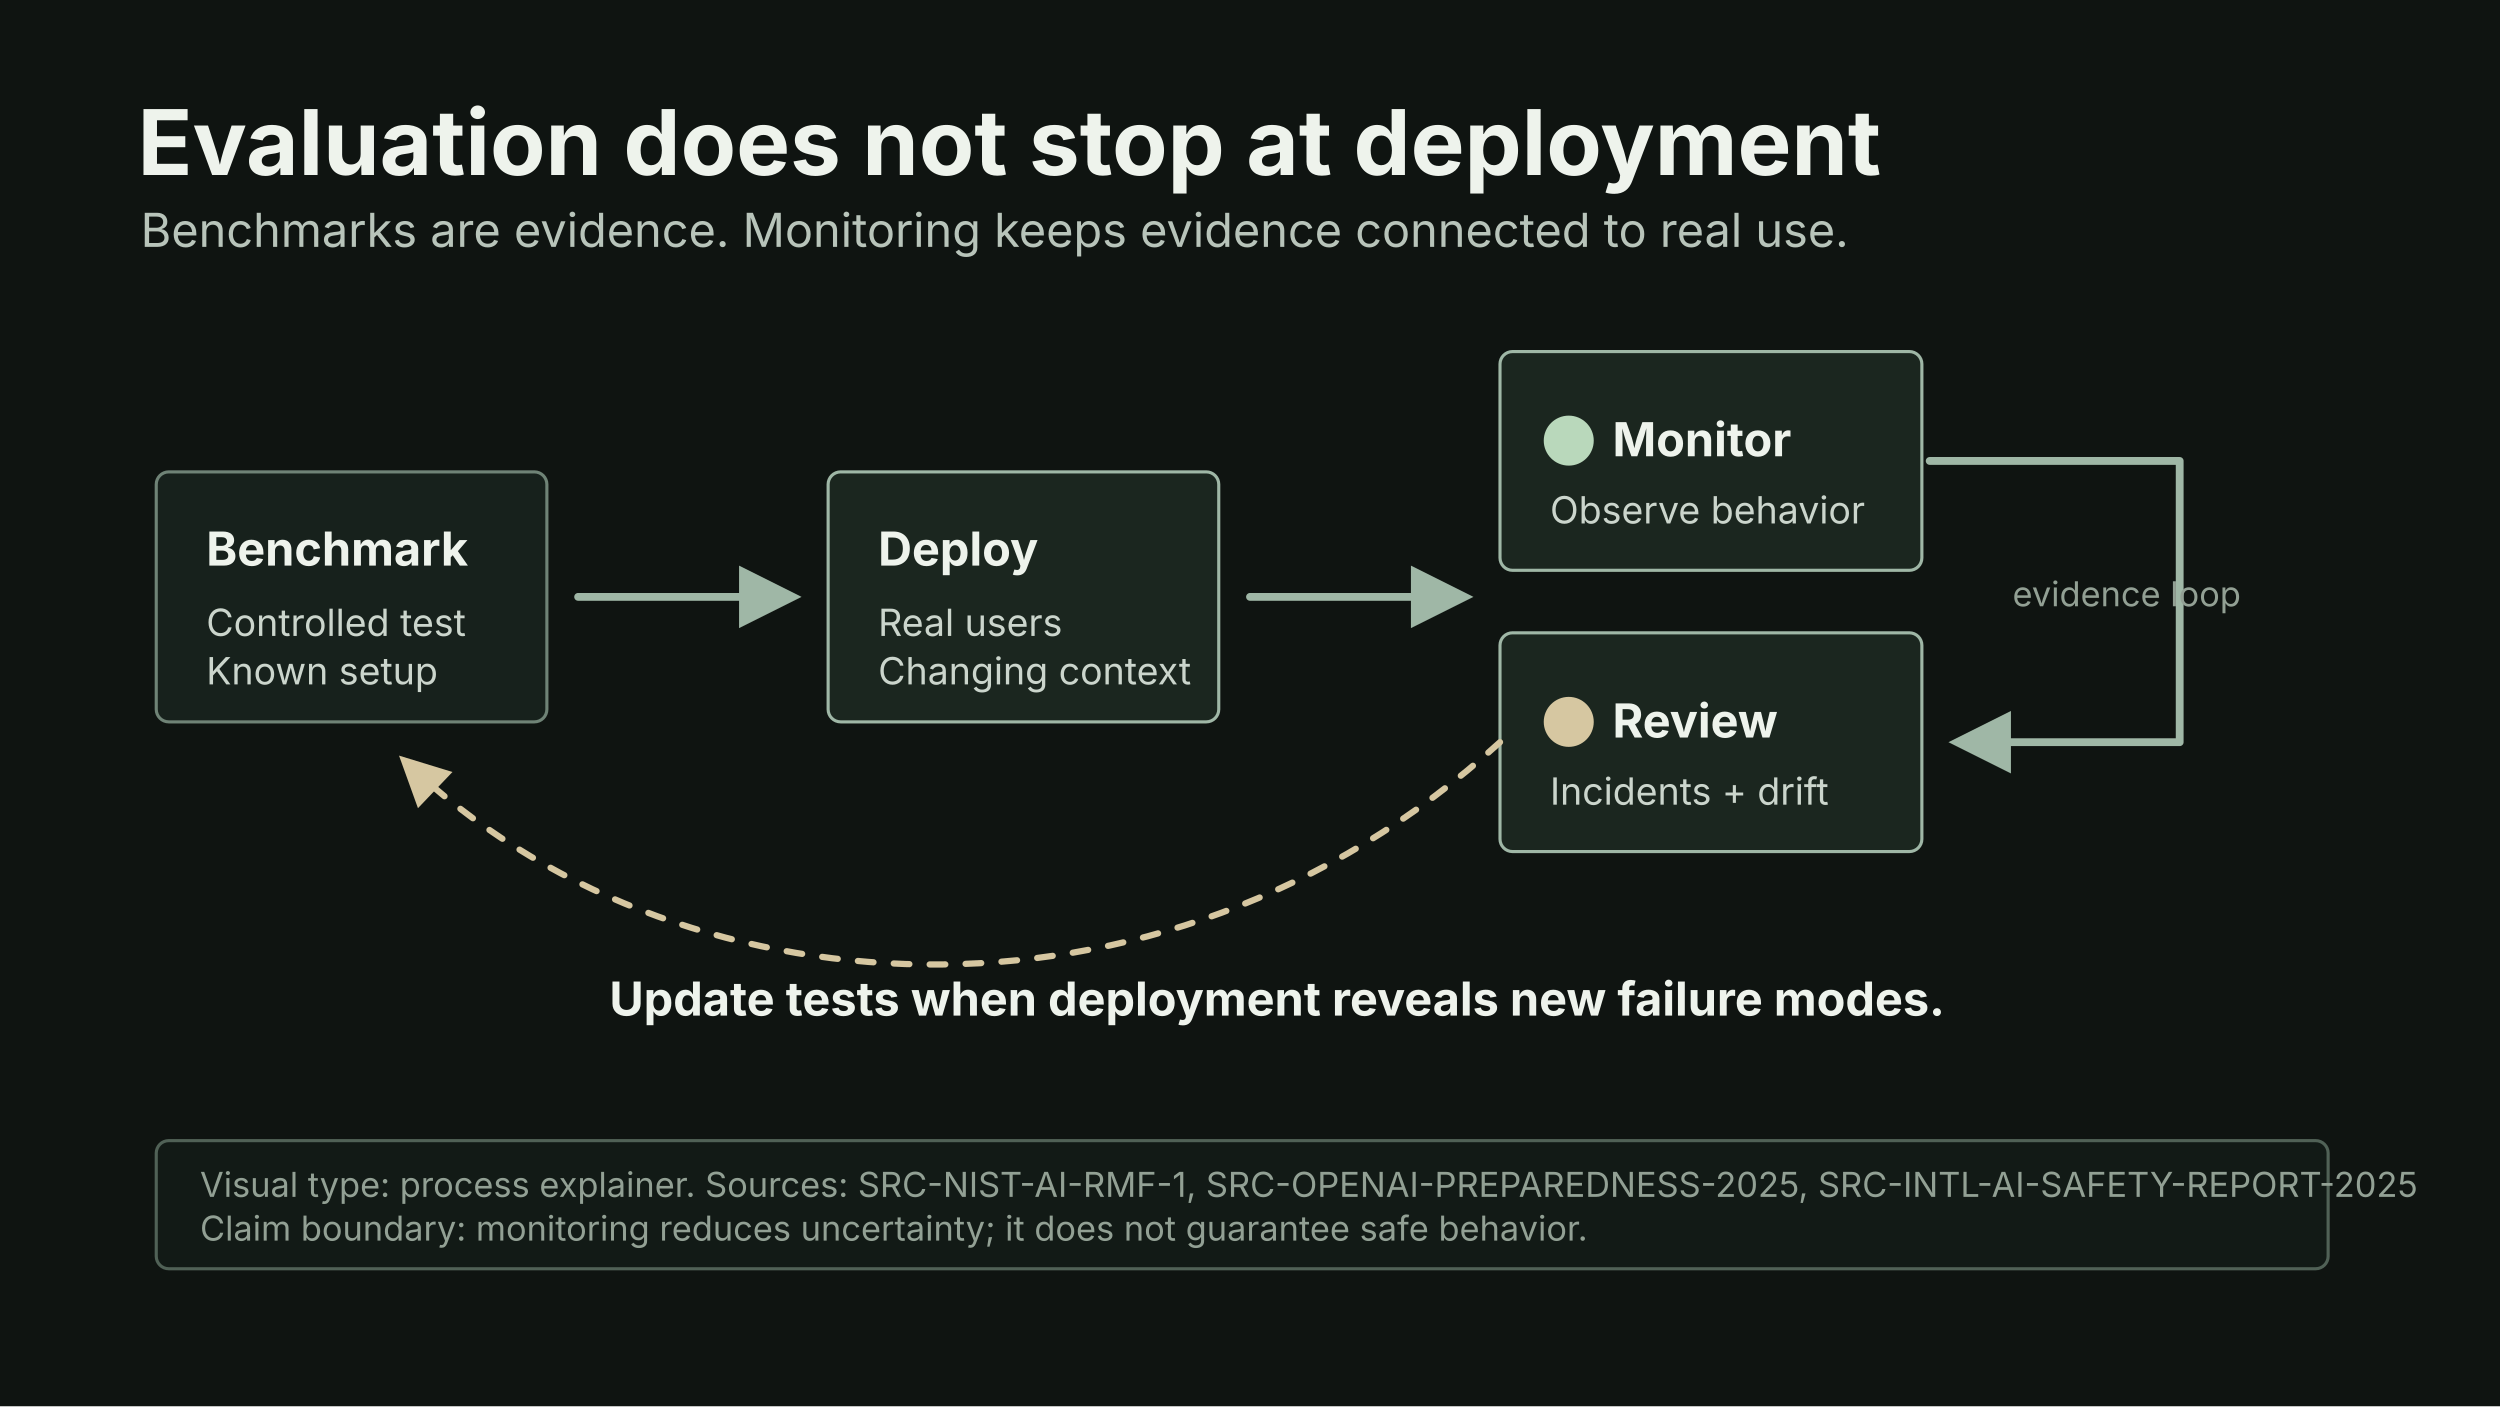
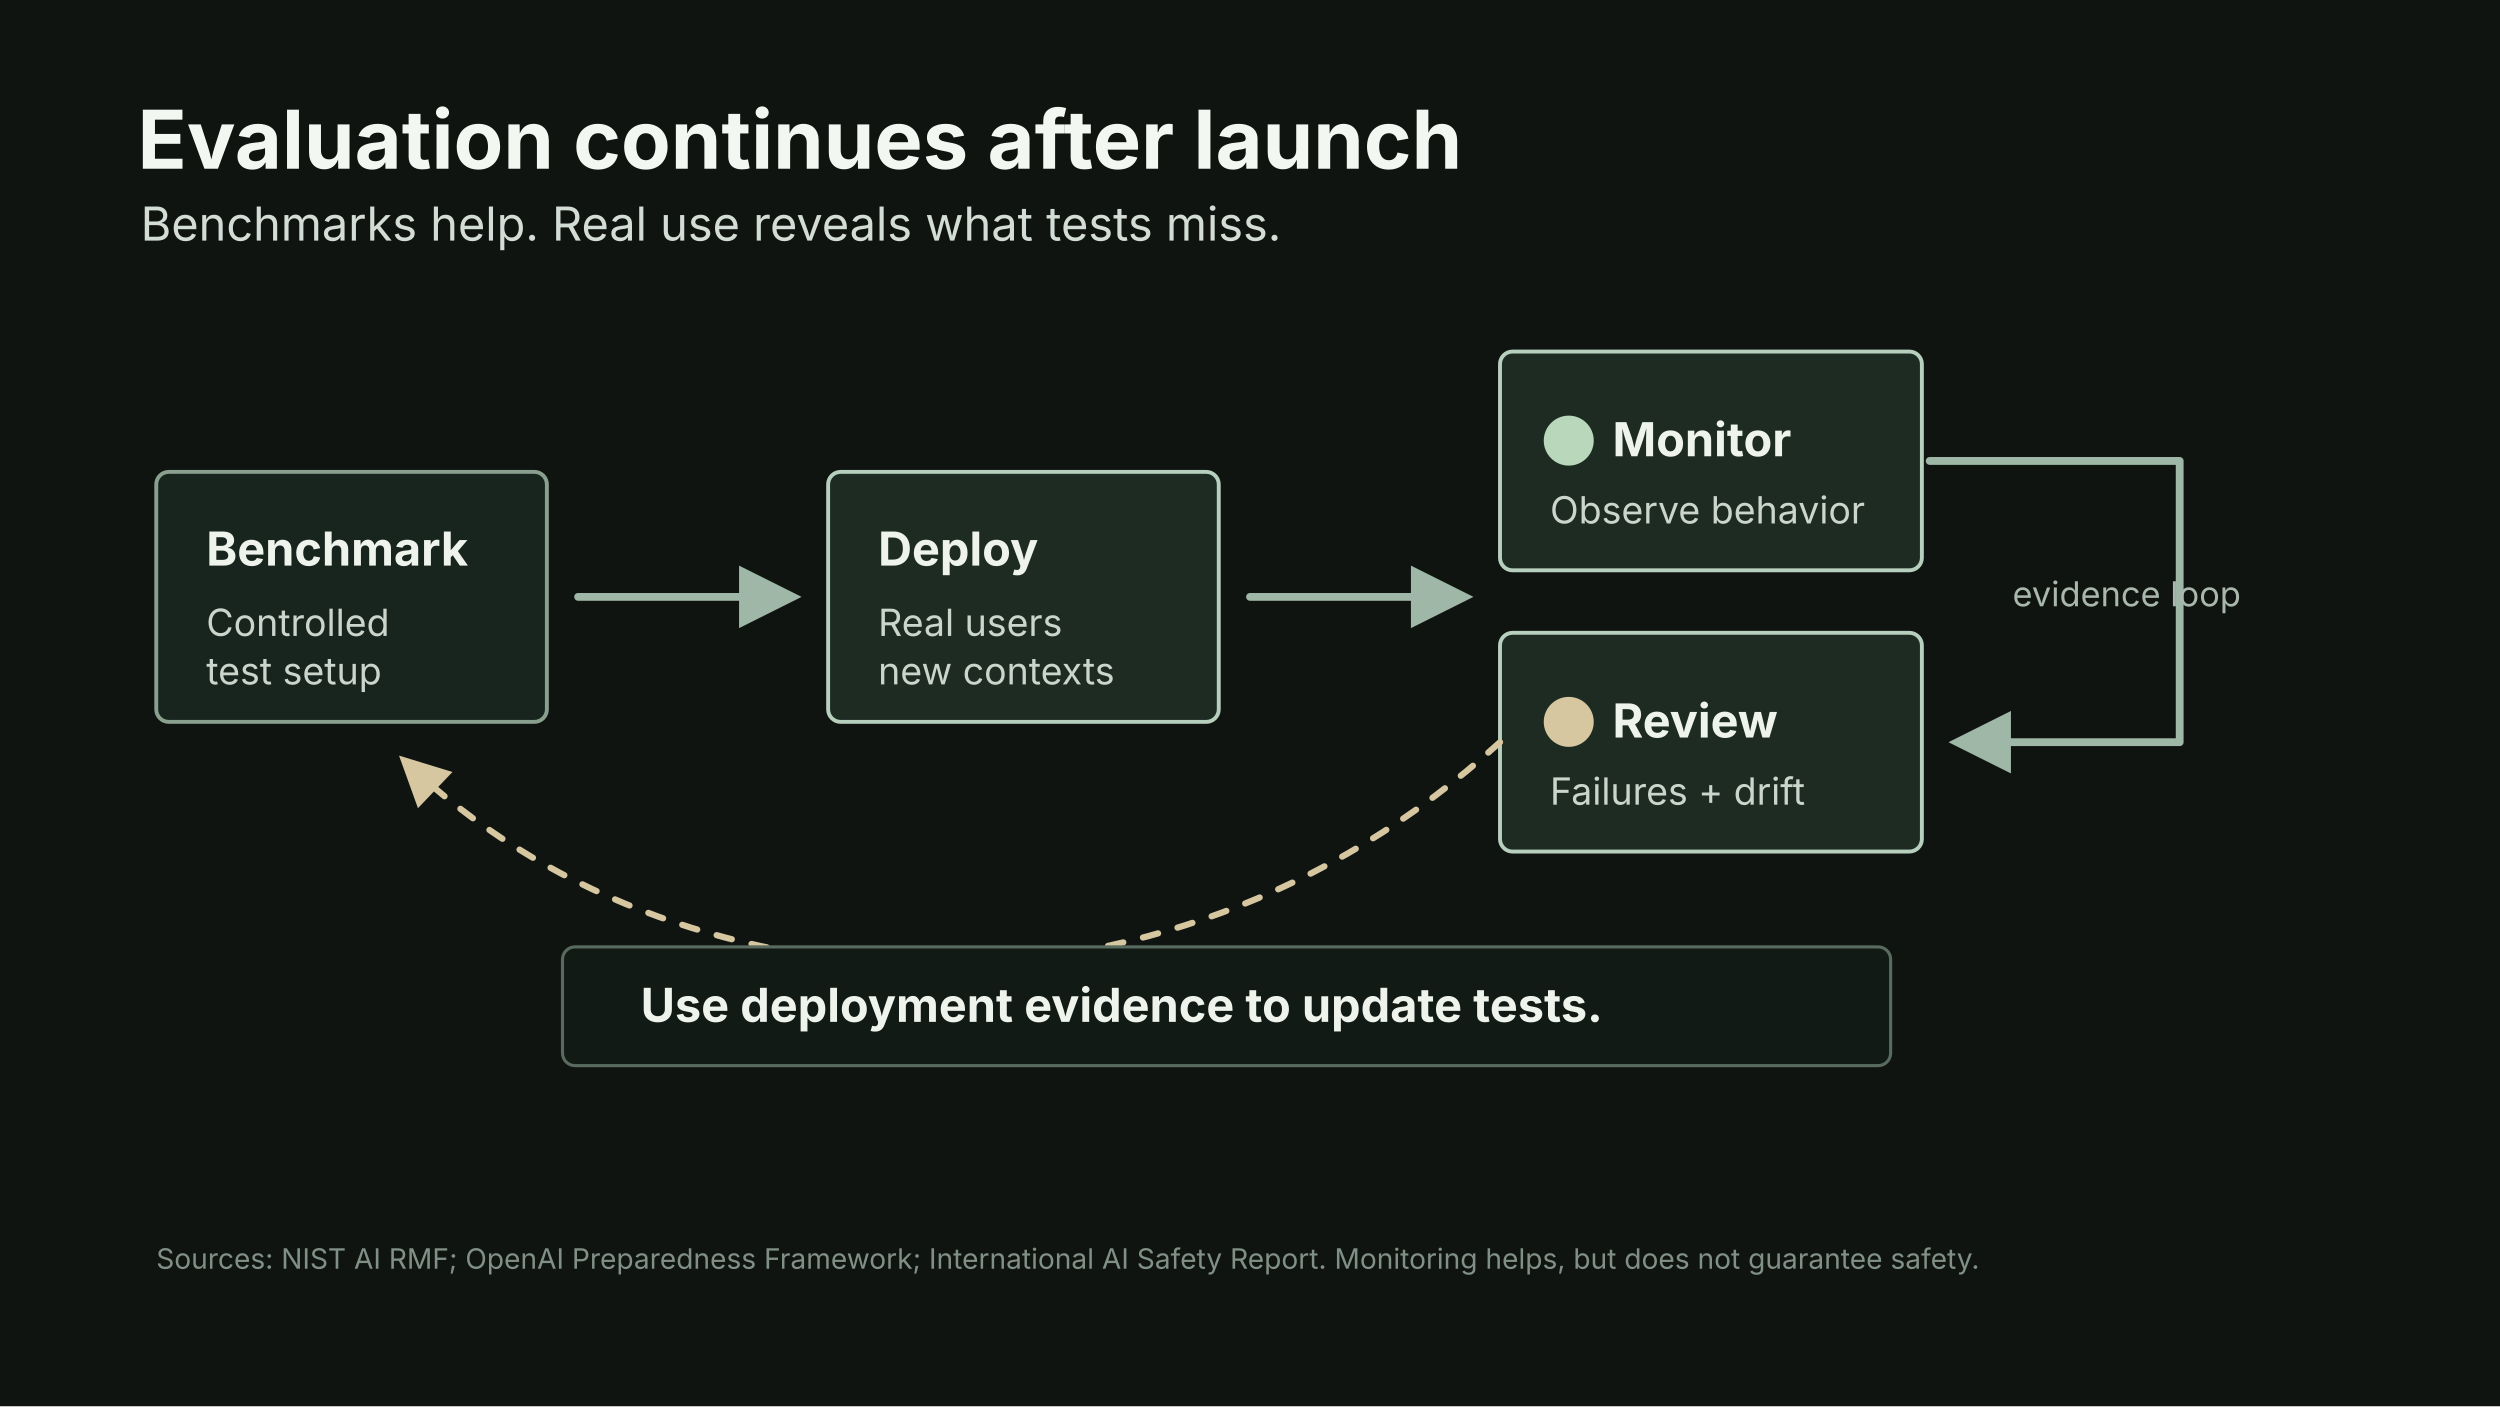
<svg xmlns="http://www.w3.org/2000/svg" width="1600" height="900" viewBox="0 0 1600 900" role="img" aria-labelledby="title desc">
  <style>
    .bg { fill: #0f1411; }
-     .title { fill: #eef3ec; font: 700 58px Inter, Arial, sans-serif; }
-     .subtitle { fill: #b8c4ba; font: 30px Inter, Arial, sans-serif; }
-     .node { fill: #17211c; stroke: #6f8376; stroke-width: 2; }
-     .node2 { fill: #1b261f; stroke: #9fb7a6; stroke-width: 2; }
+     .title { fill: #f3f7f1; font: 700 52px Inter, Arial, sans-serif; }
+     .subtitle { fill: #d4ddd5; font: 30px Inter, Arial, sans-serif; }
+     .node { fill: #18251f; stroke: #8aa08f; stroke-width: 2.5; }
+     .node2 { fill: #1d2b23; stroke: #b7cfbd; stroke-width: 2.5; }
    .label { fill: #eef3ec; font: 700 30px Inter, Arial, sans-serif; }
    .text { fill: #cbd5cc; font: 24px Inter, Arial, sans-serif; }
-     .small { fill: #92a094; font: 22px Inter, Arial, sans-serif; }
+     .small { fill: #a9b7ac; font: 22px Inter, Arial, sans-serif; }
+     .source { fill: #819086; font: 18px Inter, Arial, sans-serif; }
    .line { stroke: #9fb7a6; stroke-width: 5; fill: none; stroke-linecap: round; stroke-linejoin: round; }
    .dash { stroke: #d6c7a1; stroke-width: 4; fill: none; stroke-linecap: round; stroke-dasharray: 10 13; }
    .accent { fill: #b9d8bb; }
    .warn { fill: #d6c7a1; }
  </style>
  <defs>
    <marker id="arrow" viewBox="0 0 10 10" refX="8" refY="5" markerWidth="8" markerHeight="8" orient="auto-start-reverse">
      <path d="M0 0 L10 5 L0 10 Z" fill="#9fb7a6" />
    </marker>
    <marker id="warnArrow" viewBox="0 0 10 10" refX="8" refY="5" markerWidth="8" markerHeight="8" orient="auto-start-reverse">
      <path d="M0 0 L10 5 L0 10 Z" fill="#d6c7a1" />
    </marker>
  </defs>
  <rect class="bg" width="1600" height="900" />
-   <text class="title" x="88" y="112">Evaluation does not stop at deployment</text>
-   <text class="subtitle" x="90" y="158">Benchmarks are evidence. Monitoring keeps evidence connected to real use.</text>
+   <text class="title" x="88" y="108">Evaluation continues after launch</text>
+   <text class="subtitle" x="90" y="154">Benchmarks help. Real use reveals what tests miss.</text>
  <rect class="node" x="100" y="302" width="250" height="160" rx="8" />
  <text class="label" x="132" y="362">Benchmark</text>
-   <text class="text" x="132" y="407">Controlled test</text>
-   <text class="text" x="132" y="438">Known setup</text>
+   <text class="text" x="132" y="407">Controlled</text>
+   <text class="text" x="132" y="438">test setup</text>
  <path class="line" d="M370 382 H505" marker-end="url(#arrow)" />
  <rect class="node2" x="530" y="302" width="250" height="160" rx="8" />
  <text class="label" x="562" y="362">Deploy</text>
  <text class="text" x="562" y="407">Real users</text>
-   <text class="text" x="562" y="438">Changing context</text>
+   <text class="text" x="562" y="438">new contexts</text>
  <path class="line" d="M800 382 H935" marker-end="url(#arrow)" />
  <rect class="node2" x="960" y="225" width="270" height="140" rx="8" />
  <circle class="accent" cx="1004" cy="282" r="16" />
  <text class="label" x="1032" y="292">Monitor</text>
  <text class="text" x="992" y="335">Observe behavior</text>
  <rect class="node2" x="960" y="405" width="270" height="140" rx="8" />
  <circle class="warn" cx="1004" cy="462" r="16" />
  <text class="label" x="1032" y="472">Review</text>
-   <text class="text" x="992" y="515">Incidents + drift</text>
+   <text class="text" x="992" y="515">Failures + drift</text>
  <path class="line" d="M1235 295 H1395 V475 H1255" marker-end="url(#arrow)" />
  <text class="small" x="1288" y="388">evidence loop</text>
  <path class="dash" d="M960 475 C740 675 430 650 260 488" marker-end="url(#warnArrow)" />
-   <text class="label" x="390" y="650">Update tests when deployment reveals new failure modes.</text>
-   <rect x="100" y="730" width="1390" height="82" rx="8" fill="#121a16" stroke="#506156" stroke-width="2" />
-   <text class="small" x="128" y="766">Visual type: process explainer. Sources: SRC-NIST-AI-RMF-1, SRC-OPENAI-PREPAREDNESS-2025, SRC-INTL-AI-SAFETY-REPORT-2025</text>
-   <text class="small" x="128" y="794">Claim boundary: monitoring reduces uncertainty; it does not guarantee safe behavior.</text>
+   <rect x="360" y="606" width="850" height="76" rx="8" fill="#111a15" stroke="#596a5f" stroke-width="2" />
+   <text class="label" x="410" y="654">Use deployment evidence to update tests.</text>
+   <text class="source" x="100" y="812">Sources: NIST AI RMF; OpenAI Preparedness Framework; International AI Safety Report. Monitoring helps, but does not guarantee safety.</text>
</svg>
